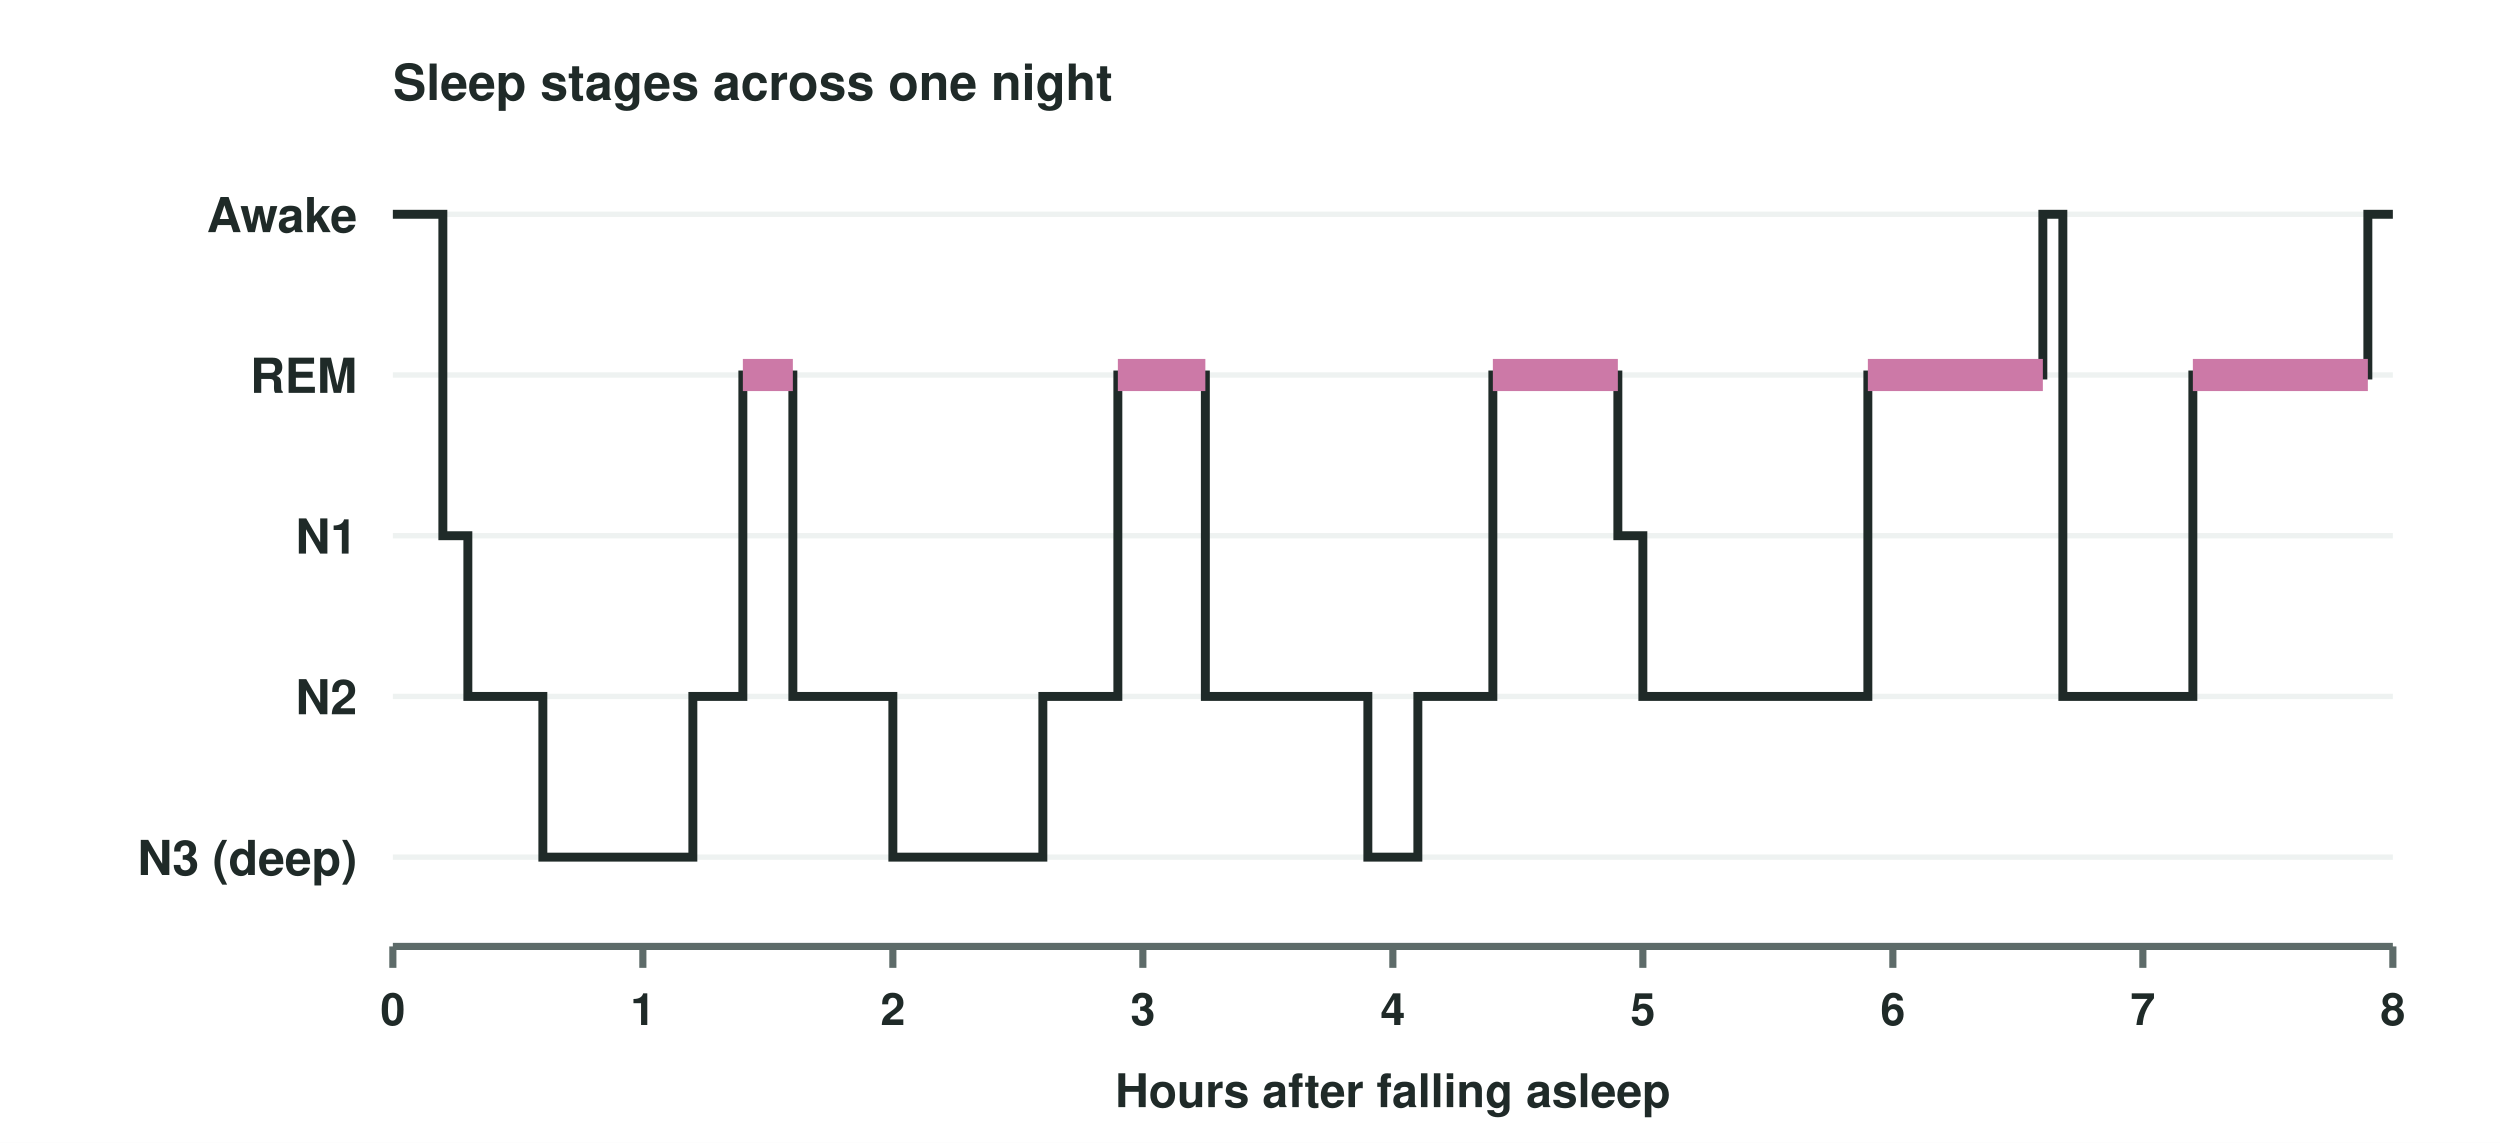
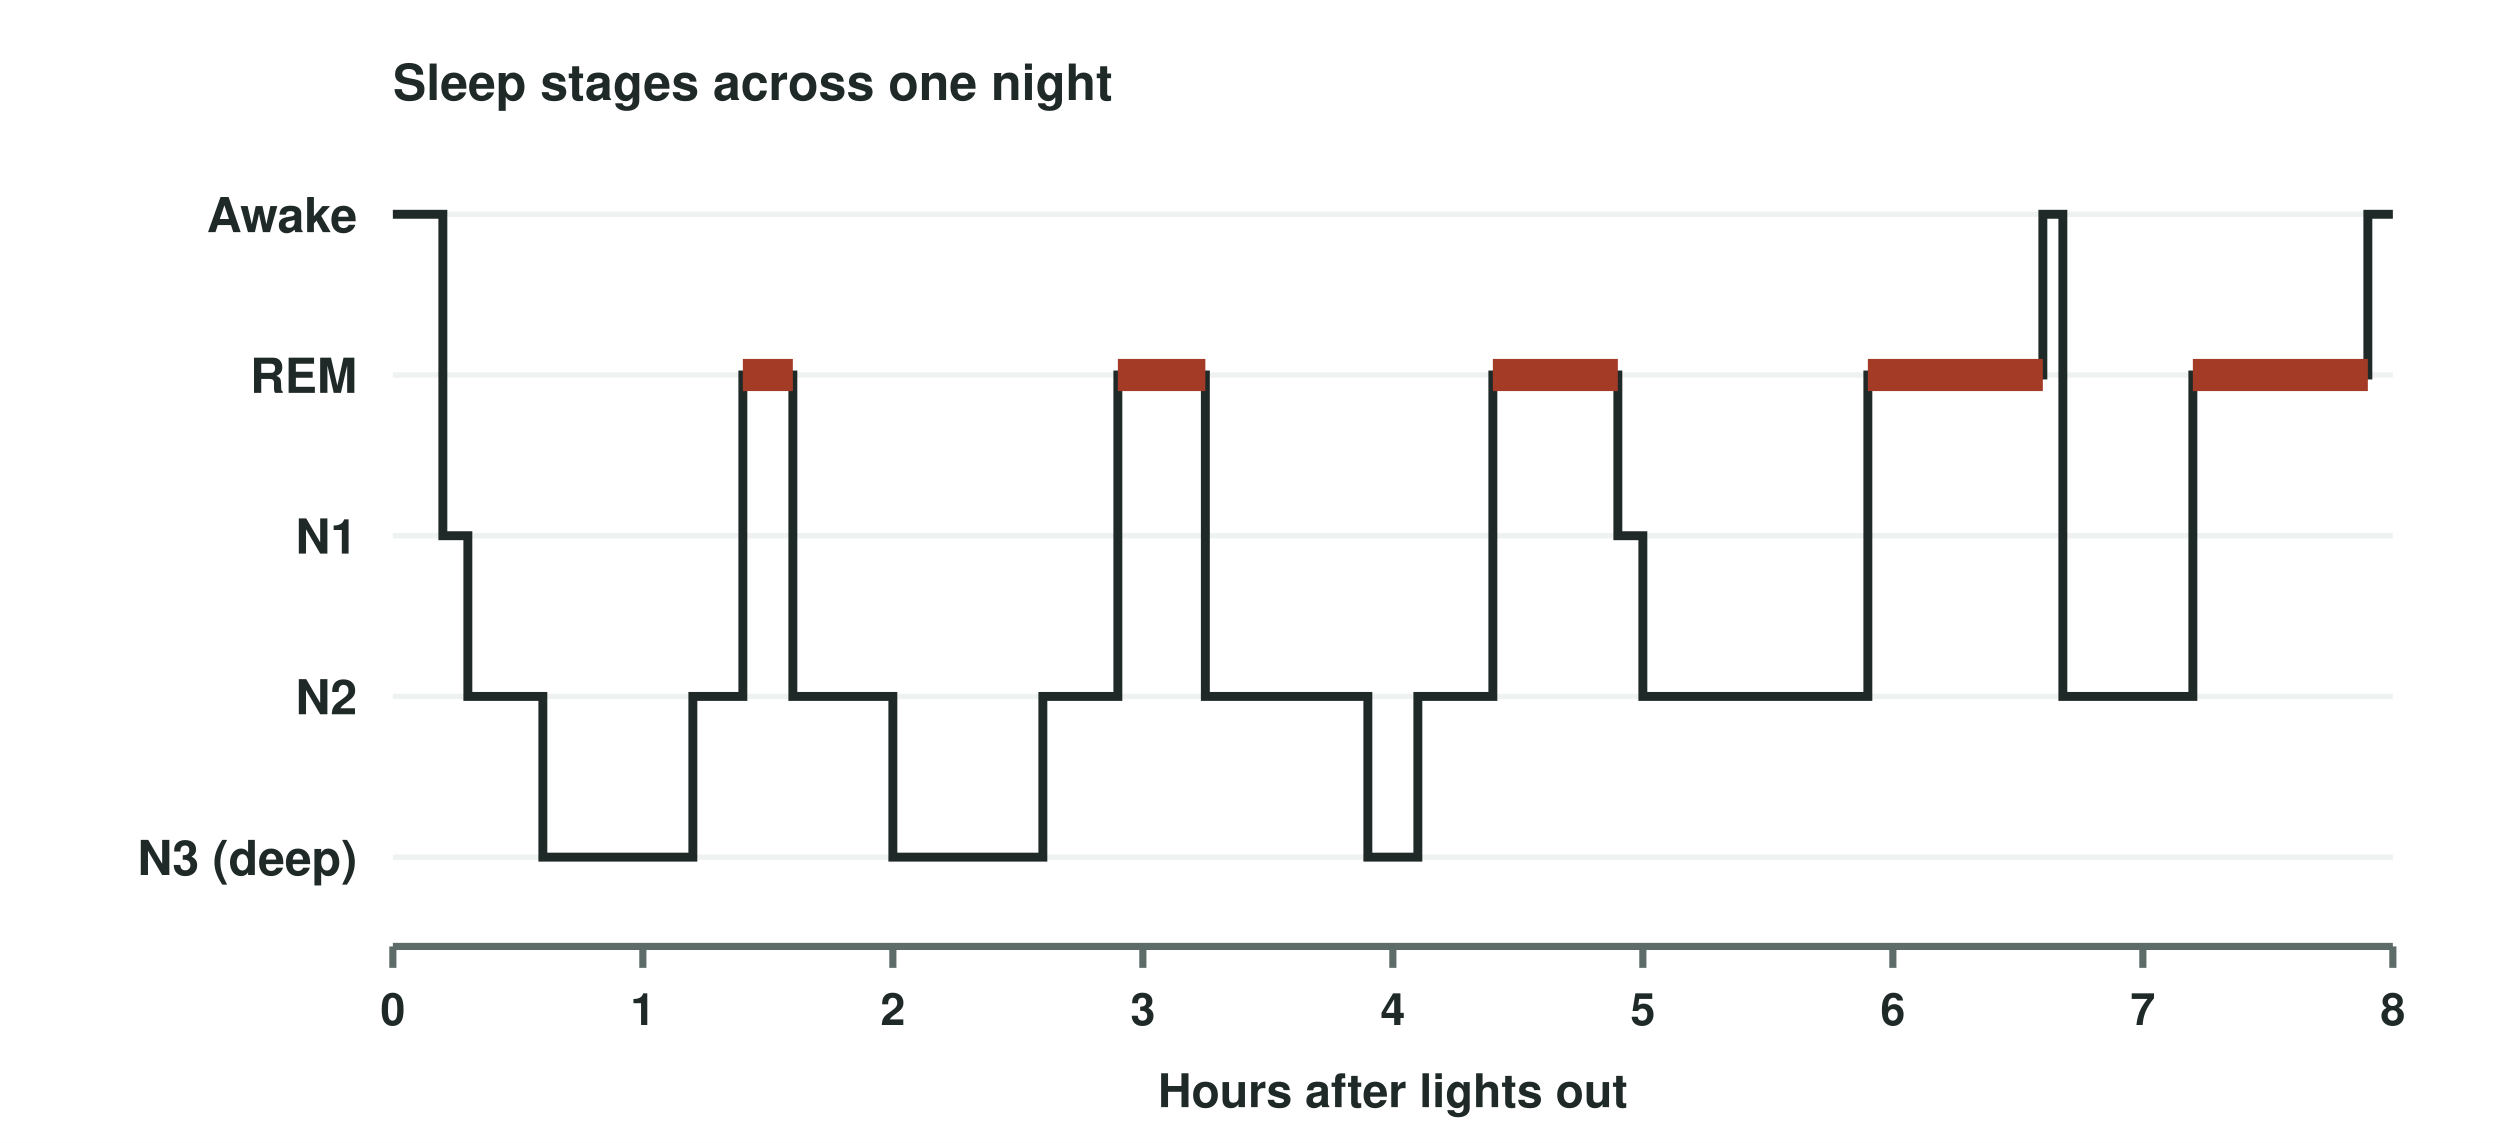
- <svg xmlns="http://www.w3.org/2000/svg" viewBox="0 0 700 320" width="700" height="320" role="img" aria-label="A graph of sleep stages across an 8-hour night. The vertical axis lists, from top to bottom, awake, REM, N1, N2 and N3 (deep); the horizontal axis shows hours 0 to 8 after falling asleep. The line drops from awake through N1 and N2 to N3 within the first hour, then cycles up and down about every 90 minutes. Long periods of N3 occur in the first two cycles, a short one in the third, and none after about 4 hours. REM periods, highlighted in color, are short early in the night (about 10 minutes at 1.4 hours) and get longer toward morning (about 40 minutes near 7 hours). Brief awakenings occur late in the night.">
+ <svg xmlns="http://www.w3.org/2000/svg" viewBox="0 0 700 320" width="700" height="320" role="img" aria-label="A graph of sleep stages across an 8-hour night. The vertical axis lists, from top to bottom, awake, REM, N1, N2 and N3 (deep); the horizontal axis shows hours 0 to 8 after lights out. The line drops from awake through N1 and N2 to N3 within the first hour, then cycles up and down about every 90 minutes. Long periods of N3 occur in the first two cycles, a short one in the third, and none after about 4 hours. REM periods, highlighted in color, are short early in the night (about 10 minutes at 1.4 hours) and get longer toward morning (about 40 minutes near 7 hours). Brief awakenings occur late in the night.">
  <g font-family="Helvetica, Arial, sans-serif" fill="#1F2A28">
    <rect x="0" y="0" width="700" height="320" fill="#FFFFFF" />
    <line x1="110" y1="60" x2="670" y2="60" stroke="#EEF2F1" stroke-width="1.5" />
    <text x="100" y="65" font-size="13.5" font-weight="700" text-anchor="end">Awake</text>
    <line x1="110" y1="105" x2="670" y2="105" stroke="#EEF2F1" stroke-width="1.5" />
    <text x="100" y="110" font-size="13.5" font-weight="700" text-anchor="end">REM</text>
    <line x1="110" y1="150" x2="670" y2="150" stroke="#EEF2F1" stroke-width="1.5" />
    <text x="100" y="155" font-size="13.5" font-weight="700" text-anchor="end">N1</text>
    <line x1="110" y1="195" x2="670" y2="195" stroke="#EEF2F1" stroke-width="1.5" />
    <text x="100" y="200" font-size="13.5" font-weight="700" text-anchor="end">N2</text>
    <line x1="110" y1="240" x2="670" y2="240" stroke="#EEF2F1" stroke-width="1.5" />
    <text x="100" y="245" font-size="13.5" font-weight="700" text-anchor="end">N3 (deep)</text>
    <polyline fill="none" stroke="#1F2A28" stroke-width="2.5" points="110.0,60 124.0,60 124.0,150 131.0,150 131.0,195 152.0,195 152.0,240 194.0,240 194.0,195 208.0,195 208.0,105 222.0,105 222.0,195 250.0,195 250.0,240 292.0,240 292.0,195 313.0,195 313.0,105 337.5,105 337.5,195 383.0,195 383.0,240 397.0,240 397.0,195 418.0,195 418.0,105 453.0,105 453.0,150 460.0,150 460.0,195 523.0,195 523.0,105 572.0,105 572.0,60 577.6,60 577.6,195 614.0,195 614.0,105 663.0,105 663.0,60 670.0,60" />
-     <line x1="208.0" y1="105" x2="222.0" y2="105" stroke="#CC79A7" stroke-width="9" stroke-linecap="butt" />
-     <line x1="313.0" y1="105" x2="337.5" y2="105" stroke="#CC79A7" stroke-width="9" stroke-linecap="butt" />
-     <line x1="418.0" y1="105" x2="453.0" y2="105" stroke="#CC79A7" stroke-width="9" stroke-linecap="butt" />
-     <line x1="523.0" y1="105" x2="572.0" y2="105" stroke="#CC79A7" stroke-width="9" stroke-linecap="butt" />
-     <line x1="614.0" y1="105" x2="663.0" y2="105" stroke="#CC79A7" stroke-width="9" stroke-linecap="butt" />
+     <line x1="208.0" y1="105" x2="222.0" y2="105" stroke="#A33B26" stroke-width="9" stroke-linecap="butt" />
+     <line x1="313.0" y1="105" x2="337.5" y2="105" stroke="#A33B26" stroke-width="9" stroke-linecap="butt" />
+     <line x1="418.0" y1="105" x2="453.0" y2="105" stroke="#A33B26" stroke-width="9" stroke-linecap="butt" />
+     <line x1="523.0" y1="105" x2="572.0" y2="105" stroke="#A33B26" stroke-width="9" stroke-linecap="butt" />
+     <line x1="614.0" y1="105" x2="663.0" y2="105" stroke="#A33B26" stroke-width="9" stroke-linecap="butt" />
    <line x1="110" y1="265" x2="670" y2="265" stroke="#5D6B69" stroke-width="2" />
    <line x1="110.0" y1="265" x2="110.0" y2="271" stroke="#5D6B69" stroke-width="2" />
    <text x="110.0" y="287" font-size="12.5" font-weight="700" text-anchor="middle">0</text>
    <line x1="180.0" y1="265" x2="180.0" y2="271" stroke="#5D6B69" stroke-width="2" />
    <text x="180.0" y="287" font-size="12.5" font-weight="700" text-anchor="middle">1</text>
    <line x1="250.0" y1="265" x2="250.0" y2="271" stroke="#5D6B69" stroke-width="2" />
    <text x="250.0" y="287" font-size="12.5" font-weight="700" text-anchor="middle">2</text>
    <line x1="320.0" y1="265" x2="320.0" y2="271" stroke="#5D6B69" stroke-width="2" />
    <text x="320.0" y="287" font-size="12.5" font-weight="700" text-anchor="middle">3</text>
    <line x1="390.0" y1="265" x2="390.0" y2="271" stroke="#5D6B69" stroke-width="2" />
    <text x="390.0" y="287" font-size="12.5" font-weight="700" text-anchor="middle">4</text>
    <line x1="460.0" y1="265" x2="460.0" y2="271" stroke="#5D6B69" stroke-width="2" />
    <text x="460.0" y="287" font-size="12.5" font-weight="700" text-anchor="middle">5</text>
    <line x1="530.0" y1="265" x2="530.0" y2="271" stroke="#5D6B69" stroke-width="2" />
    <text x="530.0" y="287" font-size="12.5" font-weight="700" text-anchor="middle">6</text>
    <line x1="600.0" y1="265" x2="600.0" y2="271" stroke="#5D6B69" stroke-width="2" />
    <text x="600.0" y="287" font-size="12.5" font-weight="700" text-anchor="middle">7</text>
    <line x1="670.0" y1="265" x2="670.0" y2="271" stroke="#5D6B69" stroke-width="2" />
    <text x="670.0" y="287" font-size="12.5" font-weight="700" text-anchor="middle">8</text>
-     <text x="390.0" y="310" font-size="13" font-weight="700" text-anchor="middle">Hours after falling asleep</text>
+     <text x="390.0" y="310" font-size="13" font-weight="700" text-anchor="middle">Hours after lights out</text>
    <text x="110" y="28" font-size="14" font-weight="800">Sleep stages across one night</text>
  </g>
</svg>
